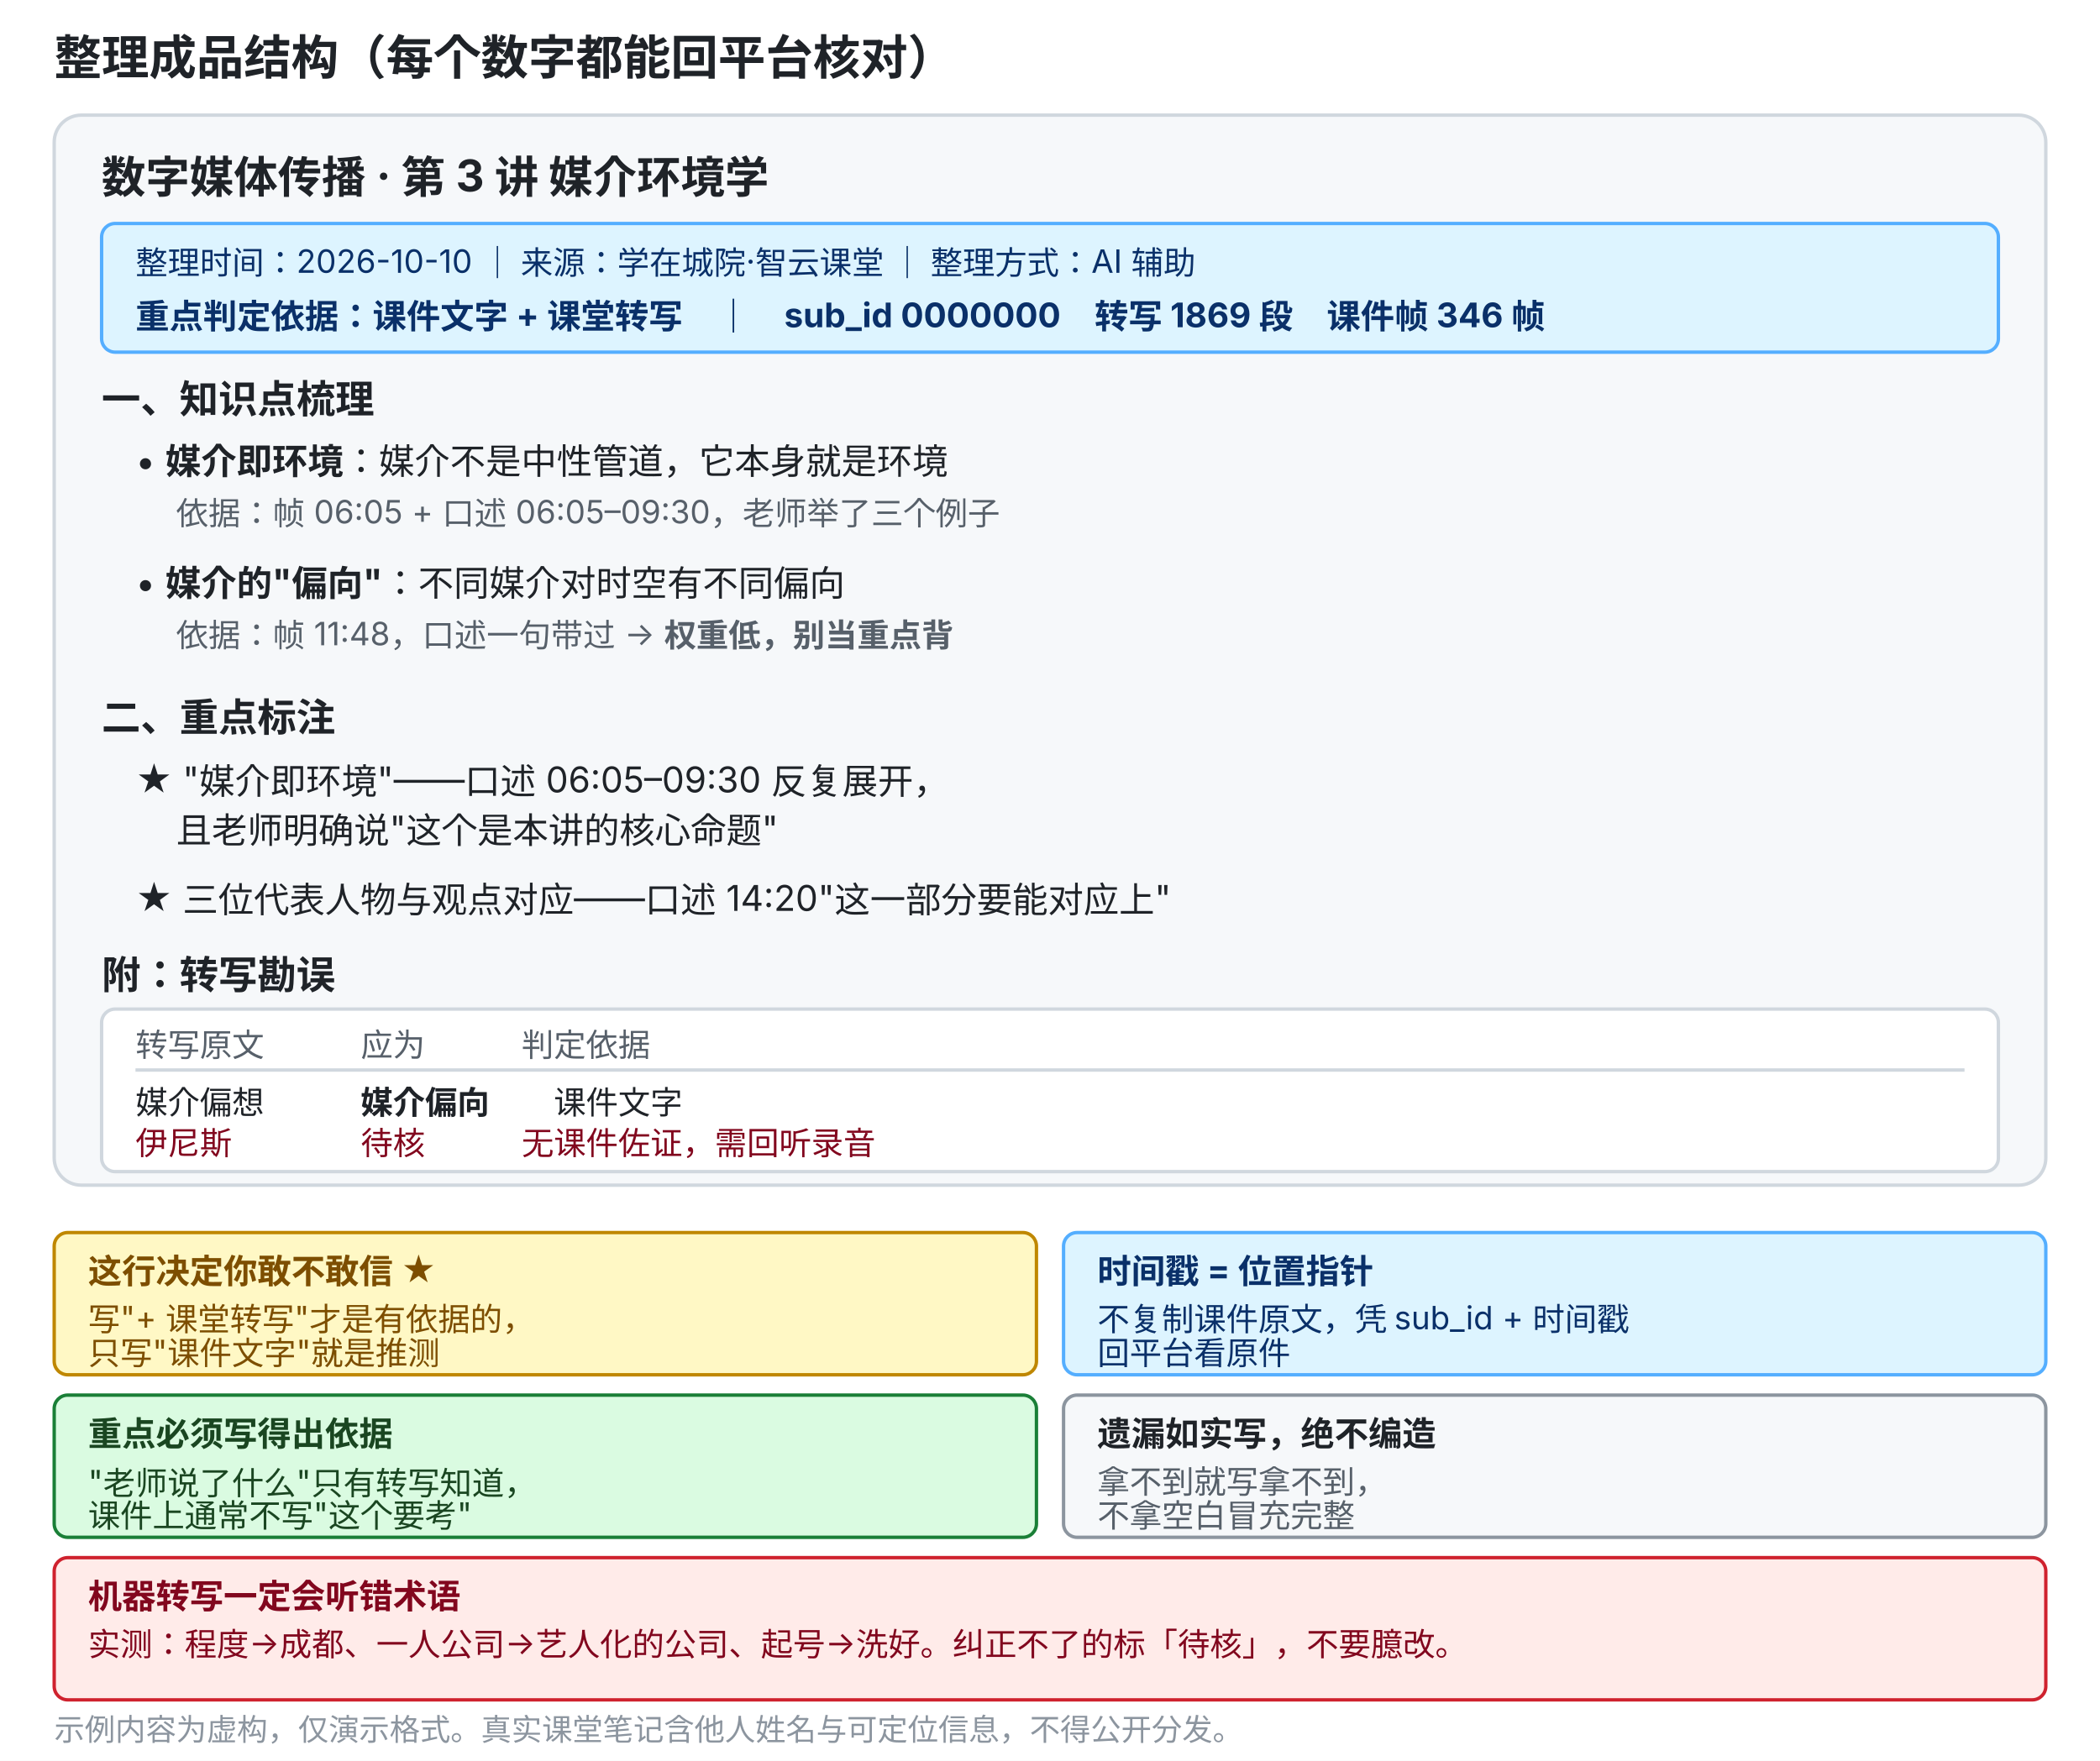
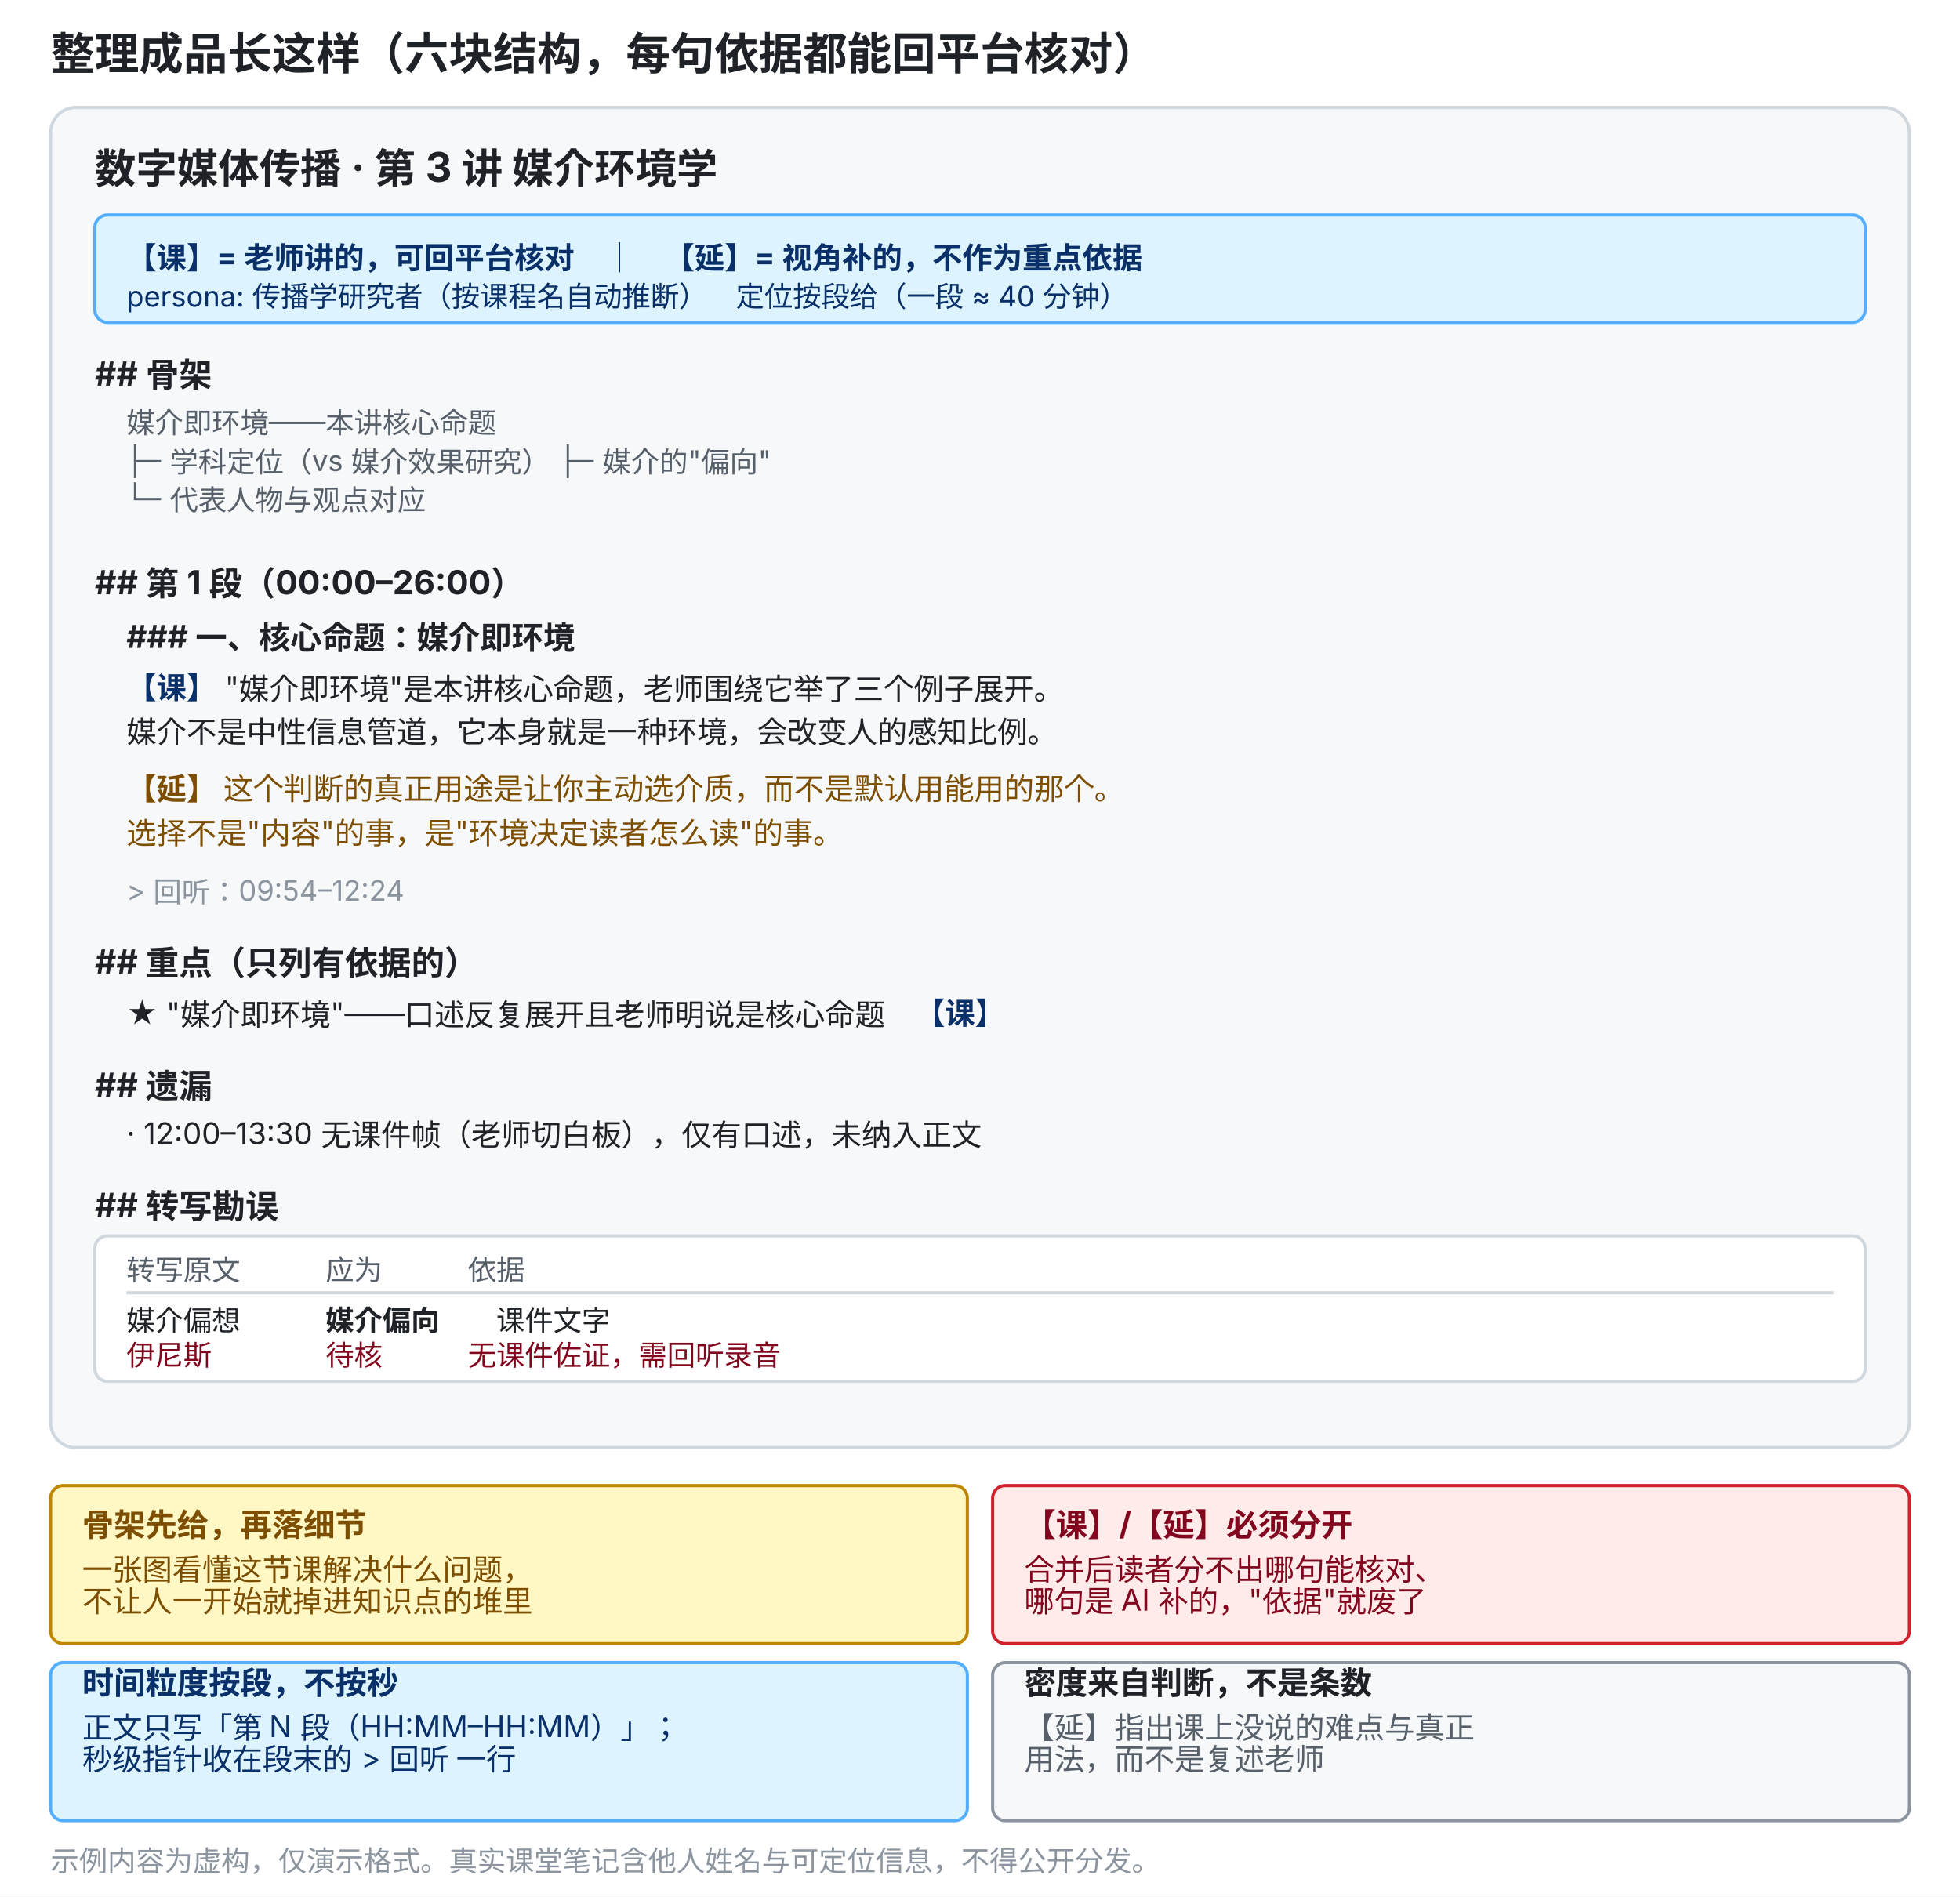
- <svg xmlns="http://www.w3.org/2000/svg" viewBox="0 0 620 520" font-family="system-ui, -apple-system, 'PingFang SC', 'Hiragino Sans GB', 'Microsoft YaHei', sans-serif">
-   <rect width="620" height="520" fill="#ffffff" />
-   <text x="16" y="22" font-size="14" font-weight="700" fill="#1f2328">整理成品结构（每个数字都能回平台核对）</text>
-   <rect x="16" y="34" width="588" height="316" rx="8" fill="#f6f8fa" stroke="#d0d7de" />
-   <text x="30" y="57" font-size="13" font-weight="700" fill="#1f2328">数字媒体传播 · 第 3 讲 媒介环境学</text>
-   <rect x="30" y="66" width="560" height="38" rx="4" fill="#ddf4ff" stroke="#54aeff" />
-   <text x="40" y="81" font-size="9.5" fill="#0a3069">整理时间：2026-10-10 ｜ 来源：学在城院·智云课堂 ｜ 整理方式：AI 辅助</text>
-   <text x="40" y="97" font-size="10" font-weight="700" fill="#0a3069">重点判定依据：课件文字 + 课堂转写　｜　sub_id 0000000　转写 1869 段　课件帧 346 帧</text>
-   <text x="30" y="122" font-size="11.5" font-weight="700" fill="#1f2328">一、知识点梳理</text>
-   <text x="40" y="140" font-size="10.5" fill="#1f2328">• <tspan font-weight="700">媒介即环境</tspan>：媒介不是中性管道，它本身就是环境</text>
-   <text x="52" y="155" font-size="9.5" fill="#57606a">依据：帧 06:05 + 口述 06:05–09:30，老师举了三个例子</text>
-   <text x="40" y="176" font-size="10.5" fill="#1f2328">• <tspan font-weight="700">媒介的"偏向"</tspan>：不同媒介对时空有不同偏向</text>
-   <text x="52" y="191" font-size="9.5" fill="#57606a">依据：帧 11:48，口述一句带过 → <tspan font-weight="700">权重低，别当重点背</tspan>
+ <svg xmlns="http://www.w3.org/2000/svg" viewBox="0 0 620 600" font-family="system-ui, -apple-system, 'PingFang SC', 'Hiragino Sans GB', 'Microsoft YaHei', sans-serif">
+   <rect width="620" height="600" fill="#ffffff" />
+   <text x="16" y="22" font-size="14" font-weight="700" fill="#1f2328">整理成品长这样（六块结构，每句依据都能回平台核对）</text>
+   <rect x="16" y="34" width="588" height="424" rx="8" fill="#f6f8fa" stroke="#d0d7de" />
+   <text x="30" y="58" font-size="13" font-weight="700" fill="#1f2328">数字媒体传播 · 第 3 讲 媒介环境学</text>
+   <rect x="30" y="68" width="560" height="34" rx="4" fill="#ddf4ff" stroke="#54aeff" />
+   <text x="40" y="85" font-size="9.5" font-weight="700" fill="#0a3069">【课】= 老师讲的，可回平台核对　｜　【延】= 视角补的，不作为重点依据</text>
+   <text x="40" y="97" font-size="9" fill="#0a3069">persona: 传播学研究者（按课程名自动推断）　定位按段给（一段 ≈ 40 分钟）</text>
+   <text x="30" y="122" font-size="10.5" font-weight="700" fill="#1f2328">## 骨架</text>
+   <text x="40" y="137" font-size="9" fill="#57606a">媒介即环境——本讲核心命题</text>
+   <text x="40" y="149" font-size="9" fill="#57606a">├─ 学科定位（vs 媒介效果研究）   ├─ 媒介的"偏向"</text>
+   <text x="40" y="161" font-size="9" fill="#57606a">└─ 代表人物与观点对应</text>
+   <text x="30" y="188" font-size="10.5" font-weight="700" fill="#1f2328">## 第 1 段（00:00–26:00）</text>
+   <text x="40" y="205" font-size="10" font-weight="700" fill="#1f2328">### 一、核心命题：媒介即环境</text>
+   <text x="40" y="221" font-size="9.5" fill="#1f2328">
+     <tspan font-weight="700" fill="#0a3069">【课】</tspan> "媒介即环境"是本讲核心命题，老师围绕它举了三个例子展开。</text>
+   <text x="40" y="235" font-size="9.5" fill="#1f2328">媒介不是中性信息管道，它本身就是一种环境，会改变人的感知比例。</text>
+   <text x="40" y="253" font-size="9.5" fill="#7d4e00">
+     <tspan font-weight="700">【延】</tspan> 这个判断的真正用途是让你主动选介质，而不是默认用能用的那个。</text>
+   <text x="40" y="267" font-size="9.5" fill="#7d4e00">选择不是"内容"的事，是"环境决定读者怎么读"的事。</text>
+   <text x="40" y="285" font-size="9" fill="#8c959f">&gt; 回听：09:54–12:24</text>
+   <text x="30" y="308" font-size="10.5" font-weight="700" fill="#1f2328">## 重点（只列有依据的）</text>
+   <text x="40" y="324" font-size="9.5" fill="#1f2328">★ "媒介即环境"——口述反复展开且老师明说是核心命题　<tspan font-weight="700" fill="#0a3069">【课】</tspan>
  </text>
-   <text x="30" y="216" font-size="11.5" font-weight="700" fill="#1f2328">二、重点标注</text>
-   <text x="40" y="234" font-size="10.5" fill="#1f2328">★ "媒介即环境"——口述 06:05–09:30 反复展开，</text>
-   <text x="52" y="249" font-size="10.5" fill="#1f2328">且老师明确说"这个是本讲的核心命题"</text>
-   <text x="40" y="269" font-size="10.5" fill="#1f2328">★ 三位代表人物与观点对应——口述 14:20"这一部分要能对应上"</text>
-   <text x="30" y="292" font-size="11.5" font-weight="700" fill="#1f2328">附：转写勘误</text>
-   <rect x="30" y="298" width="560" height="48" rx="4" fill="#ffffff" stroke="#d0d7de" />
-   <text x="40" y="312" font-size="9.5" fill="#57606a">转写原文　　　应为　　　判定依据</text>
-   <line x1="40" y1="316" x2="580" y2="316" stroke="#d0d7de" />
-   <text x="40" y="329" font-size="9.5" fill="#1f2328">媒介偏想　　　<tspan font-weight="700">媒介偏向</tspan>　　课件文字</text>
-   <text x="40" y="341" font-size="9.5" fill="#82071e">伊尼斯　　　　待核　　　无课件佐证，需回听录音</text>
+   <text x="30" y="347" font-size="10.5" font-weight="700" fill="#1f2328">## 遗漏</text>
+   <text x="40" y="362" font-size="9.5" fill="#1f2328">· 12:00–13:30 无课件帧（老师切白板），仅有口述，未纳入正文</text>
+   <text x="30" y="385" font-size="10.5" font-weight="700" fill="#1f2328">## 转写勘误</text>
+   <rect x="30" y="391" width="560" height="46" rx="4" fill="#ffffff" stroke="#d0d7de" />
+   <text x="40" y="405" font-size="9" fill="#57606a">转写原文　　　应为　　　依据</text>
+   <line x1="40" y1="409" x2="580" y2="409" stroke="#d0d7de" />
+   <text x="40" y="421" font-size="9" fill="#1f2328">媒介偏想　　　<tspan font-weight="700">媒介偏向</tspan>　　课件文字</text>
+   <text x="40" y="432" font-size="9" fill="#82071e">伊尼斯　　　　待核　　　无课件佐证，需回听录音</text>
  <g font-size="9.5">
-     <rect x="16" y="364" width="290" height="42" rx="4" fill="#fff8c5" stroke="#bf8700" />
-     <text x="26" y="379" font-size="10" font-weight="700" fill="#7d4e00">这行决定你敢不敢信 ★</text>
-     <text x="26" y="393" fill="#7d4e00">写"+ 课堂转写"才是有依据的，</text>
-     <text x="26" y="403" fill="#7d4e00">只写"课件文字"就是推测</text>
-     <rect x="314" y="364" width="290" height="42" rx="4" fill="#ddf4ff" stroke="#54aeff" />
-     <text x="324" y="379" font-size="10" font-weight="700" fill="#0a3069">时间戳 = 位置指针</text>
-     <text x="324" y="393" fill="#0a3069">不复制课件原文，凭 sub_id + 时间戳</text>
-     <text x="324" y="403" fill="#0a3069">回平台看原件</text>
-     <rect x="16" y="412" width="290" height="42" rx="4" fill="#dafbe1" stroke="#1a7f37" />
-     <text x="26" y="427" font-size="10" font-weight="700" fill="#1a4621">重点必须写得出依据</text>
-     <text x="26" y="441" fill="#1a4621">"老师说了什么"只有转写知道，</text>
-     <text x="26" y="451" fill="#1a4621">课件上通常不写"这个要考"</text>
-     <rect x="314" y="412" width="290" height="42" rx="4" fill="#f6f8fa" stroke="#8c959f" />
-     <text x="324" y="427" font-size="10" font-weight="700" fill="#1f2328">遗漏如实写，绝不编造</text>
-     <text x="324" y="441" fill="#57606a">拿不到就写拿不到，</text>
-     <text x="324" y="451" fill="#57606a">不拿空白冒充完整</text>
-     <rect x="16" y="460" width="588" height="42" rx="4" fill="#ffebe9" stroke="#cf222e" />
-     <text x="26" y="475" font-size="10" font-weight="700" fill="#82071e">机器转写一定会听错术语</text>
-     <text x="26" y="489" fill="#82071e">实测：程度→成都、一人公司→艺人化的公司、起号→洗好。纠正不了的标「待核」，不要臆改。</text>
+     <rect x="16" y="470" width="290" height="50" rx="4" fill="#fff8c5" stroke="#bf8700" />
+     <text x="26" y="486" font-size="10" font-weight="700" fill="#7d4e00">骨架先给，再落细节</text>
+     <text x="26" y="500" fill="#7d4e00">一张图看懂这节课解决什么问题，</text>
+     <text x="26" y="510" fill="#7d4e00">不让人一开始就掉进知识点的堆里</text>
+     <rect x="314" y="470" width="290" height="50" rx="4" fill="#ffebe9" stroke="#cf222e" />
+     <text x="324" y="486" font-size="10" font-weight="700" fill="#82071e">【课】/【延】必须分开</text>
+     <text x="324" y="500" fill="#82071e">合并后读者分不出哪句能核对、</text>
+     <text x="324" y="510" fill="#82071e">哪句是 AI 补的，"依据"就废了</text>
+     <rect x="16" y="526" width="290" height="50" rx="4" fill="#ddf4ff" stroke="#54aeff" />
+     <text x="26" y="536" font-size="10" font-weight="700" fill="#0a3069">时间粒度按段，不按秒</text>
+     <text x="26" y="550" fill="#0a3069">正文只写「第 N 段（HH:MM–HH:MM）」；</text>
+     <text x="26" y="560" fill="#0a3069">秒级指针收在段末的 &gt; 回听 一行</text>
+     <rect x="314" y="526" width="290" height="50" rx="4" fill="#f6f8fa" stroke="#8c959f" />
+     <text x="324" y="536" font-size="10" font-weight="700" fill="#1f2328">密度来自判断，不是条数</text>
+     <text x="324" y="550" fill="#57606a">【延】指出课上没说的难点与真正</text>
+     <text x="324" y="560" fill="#57606a">用法，而不是复述老师</text>
  </g>
-   <text x="16" y="514" font-size="9" fill="#8c959f">示例内容为虚构，仅演示格式。真实课堂笔记含他人姓名与可定位信息，不得公开分发。</text>
+   <text x="16" y="592" font-size="9" fill="#8c959f">示例内容为虚构，仅演示格式。真实课堂笔记含他人姓名与可定位信息，不得公开分发。</text>
</svg>
